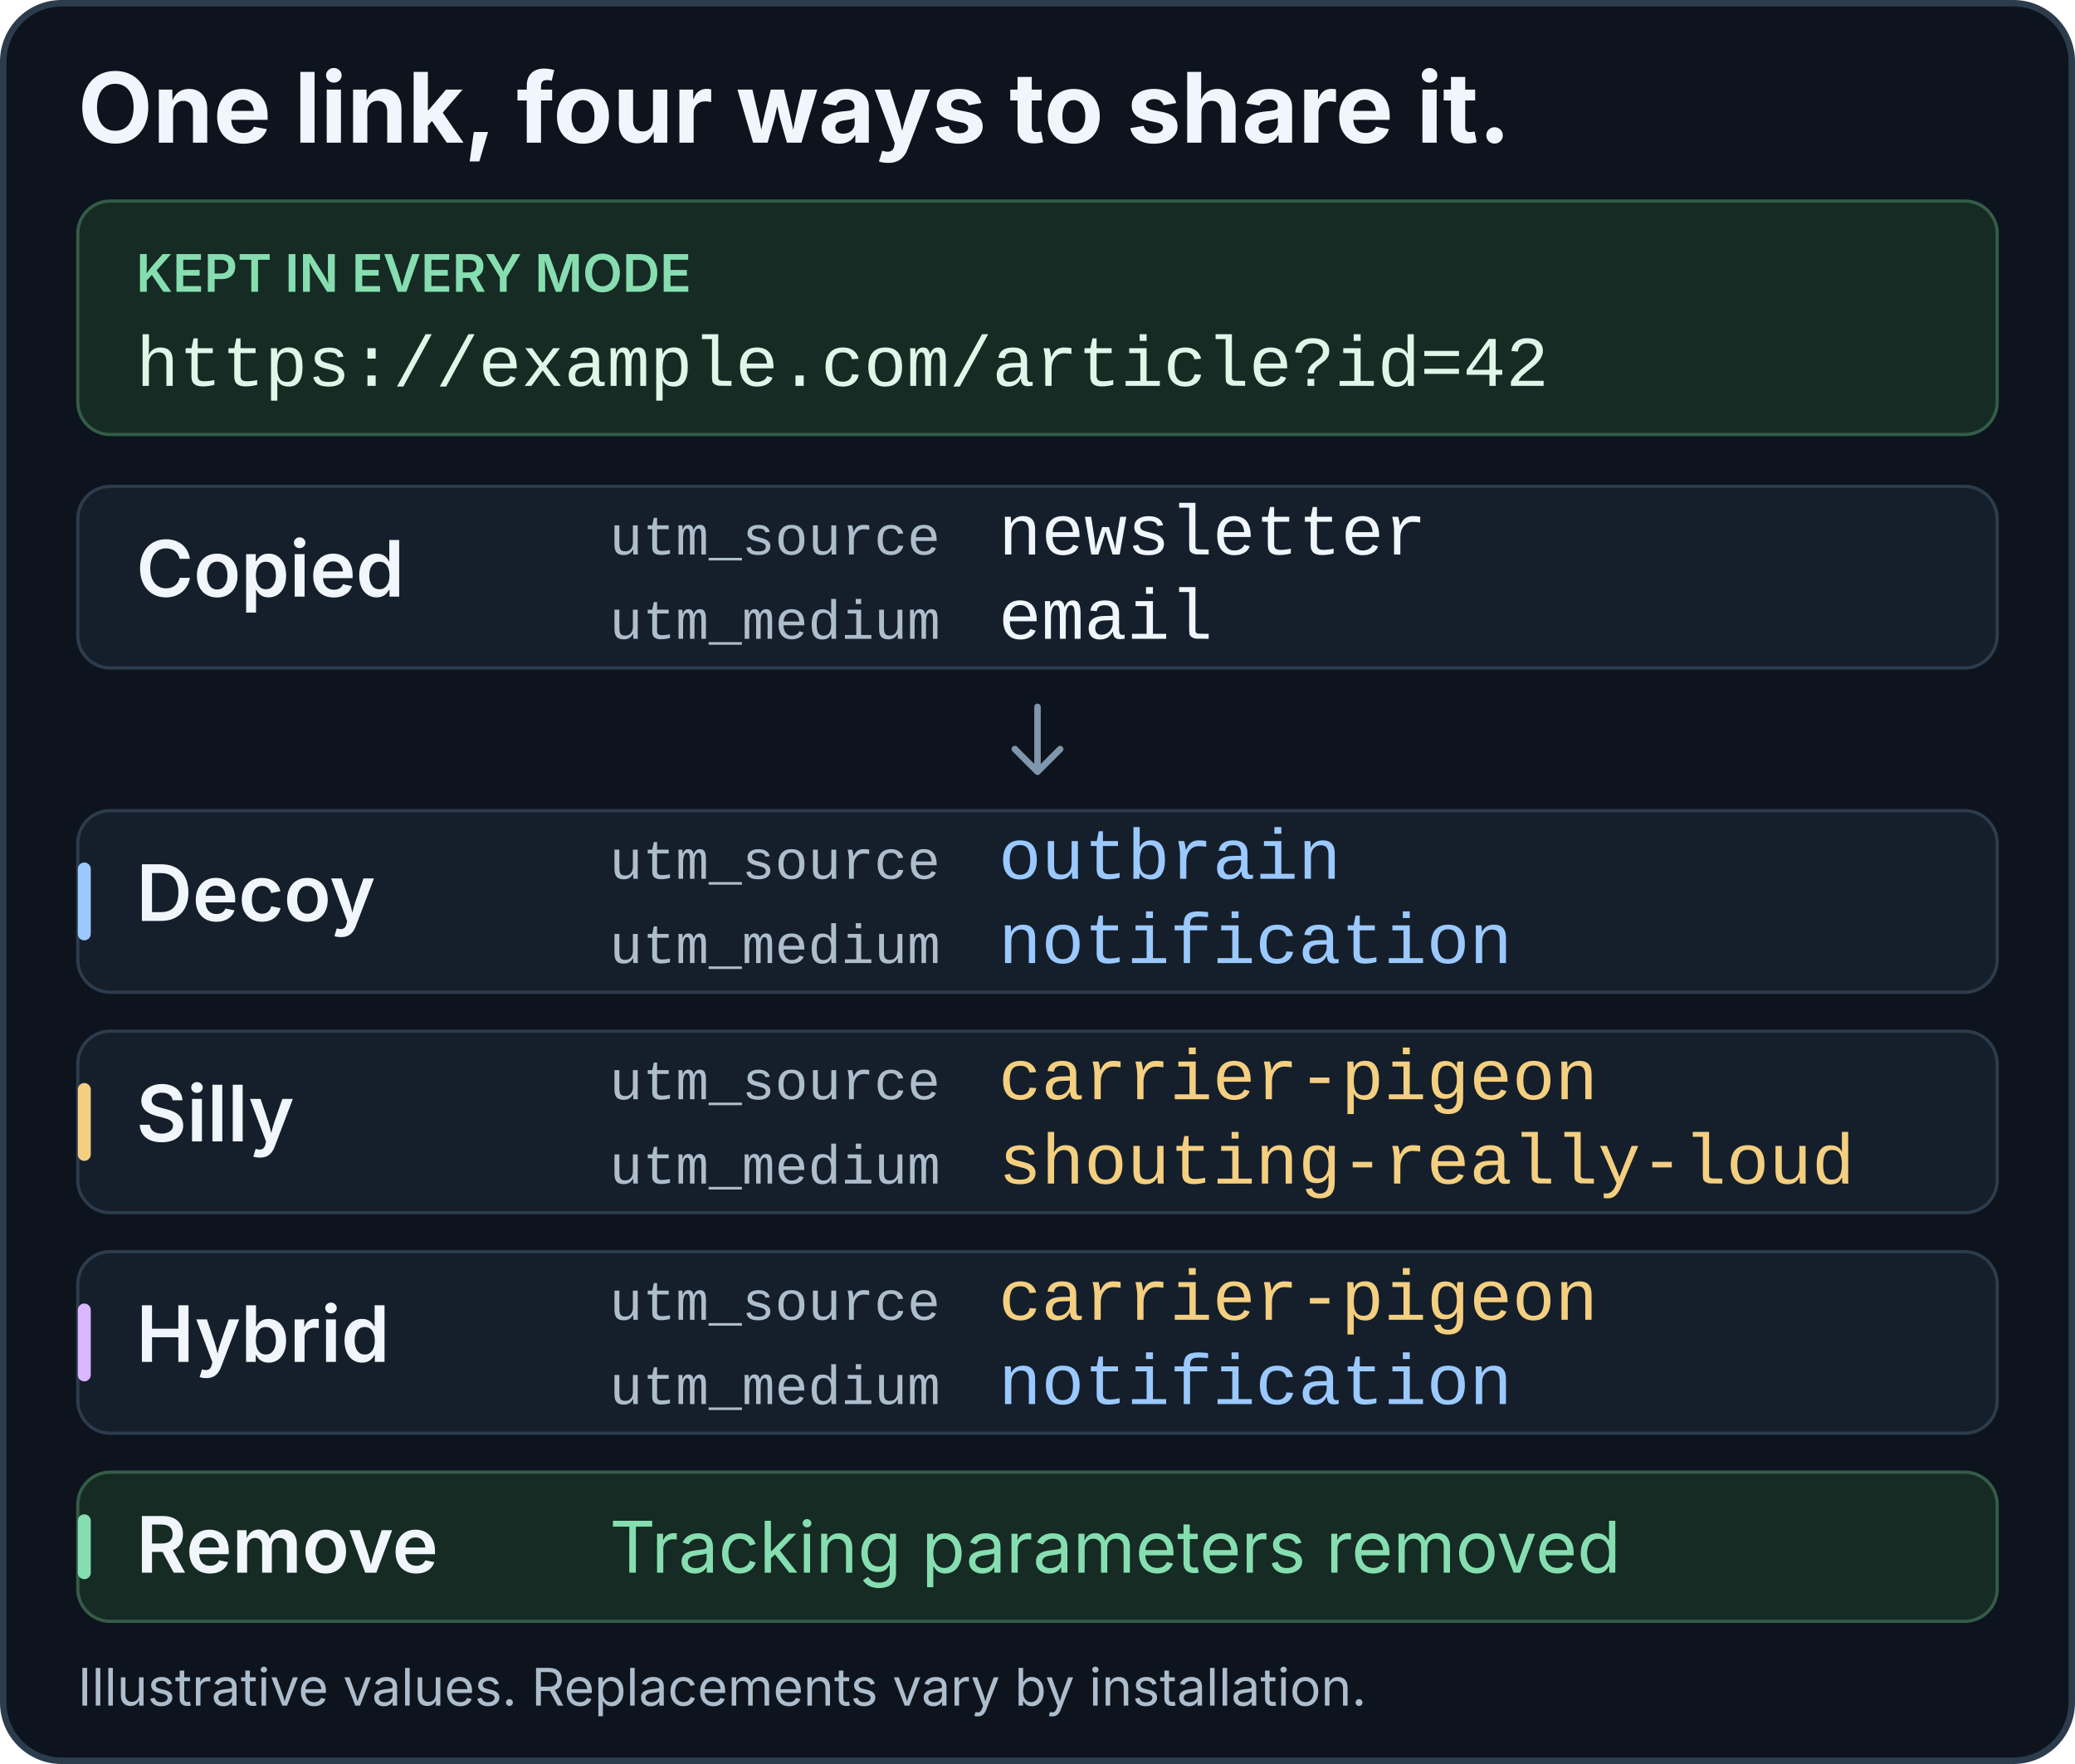
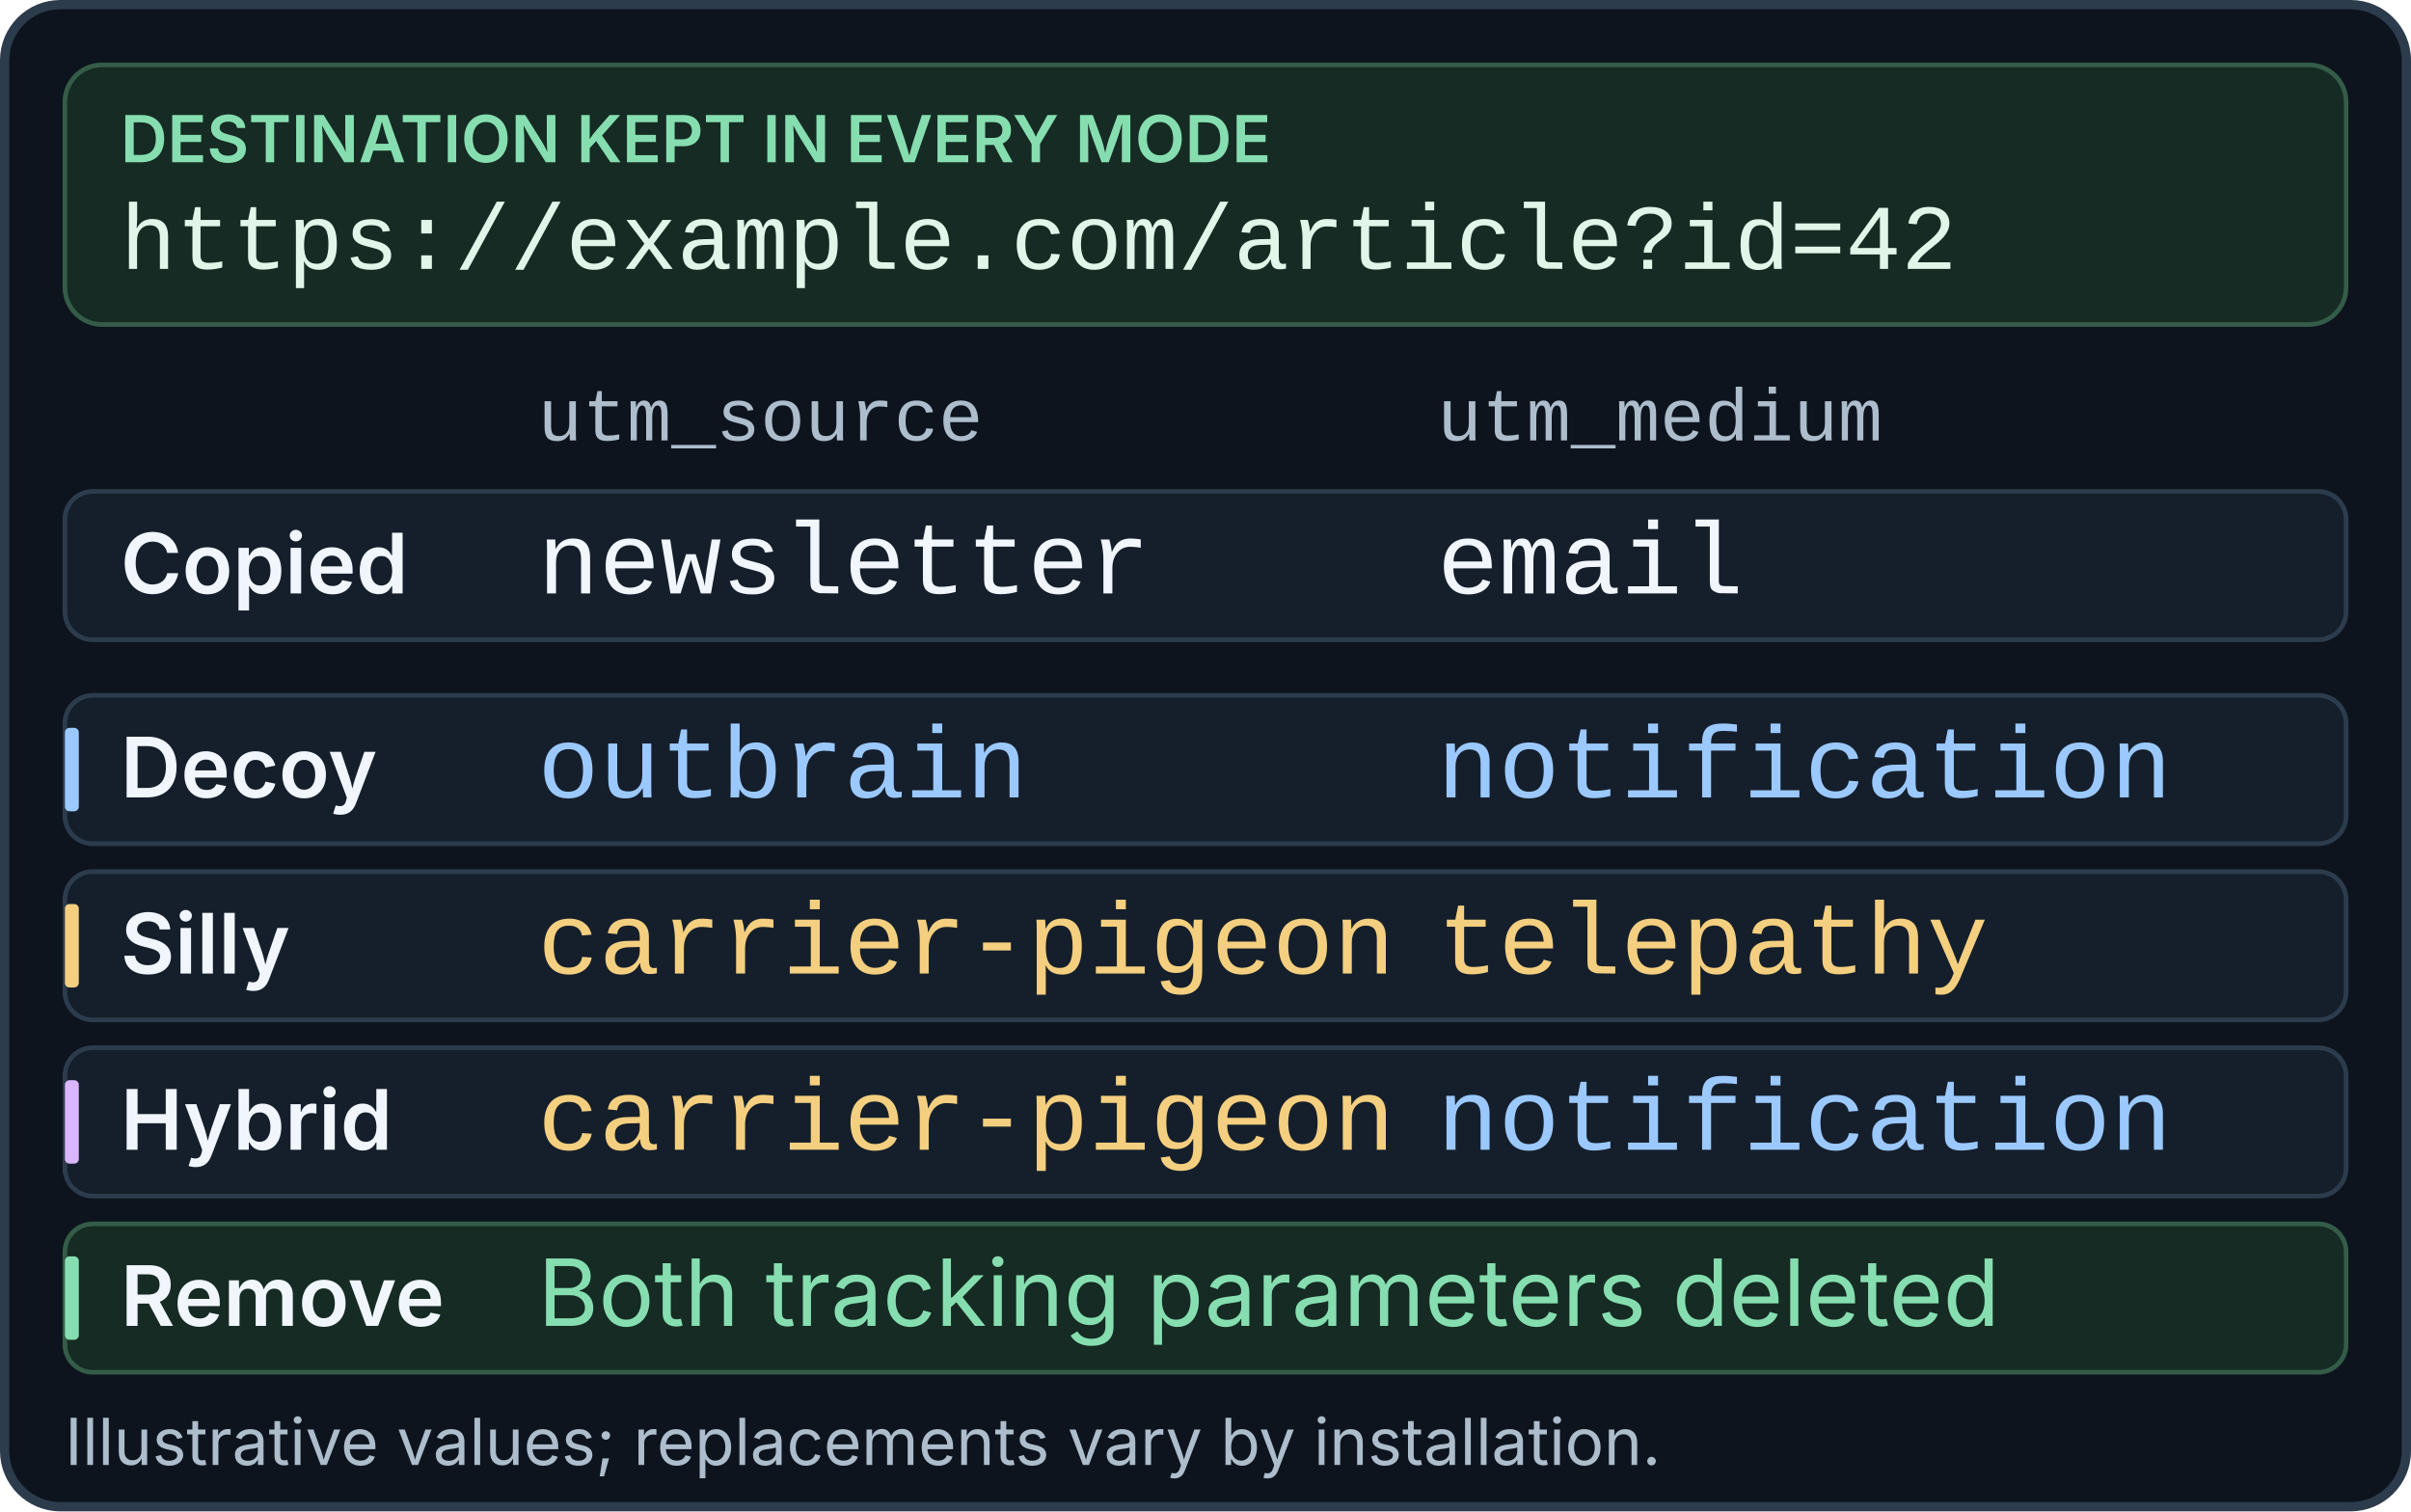
- <svg xmlns="http://www.w3.org/2000/svg" width="640" height="544" viewBox="0 0 640 544" role="img" aria-labelledby="title description">
+ <svg xmlns="http://www.w3.org/2000/svg" width="520" height="326" viewBox="0 0 520 326" role="img" aria-labelledby="title description">
  <style>
    text {
      font-family: -apple-system, BlinkMacSystemFont, 'Segoe UI', sans-serif;
    }
-     .heading {
-       fill: #f0f6fc;
-       font-size: 30px;
-       font-weight: 650;
-     }
    .label {
      fill: #f0f6fc;
-       font-size: 24px;
+       font-size: 18px;
      font-weight: 600;
    }
    .detail {
      fill: #adbdcc;
-       font-size: 16px;
+       font-size: 14px;
    }
    .key {
      fill: #adbdcc;
-       font-size: 17px;
+       font-size: 16px;
    }
    .value {
      font-size: 22px;
    }
    .mono {
      font-family: 'SFMono-Regular', Consolas, 'Liberation Mono', monospace;
    }
  </style>
-   <rect x="1" y="1" width="638" height="542" rx="18" fill="#0d141d" stroke="#2c3c4d" stroke-width="2" />
-   <text x="24" y="44" class="heading">One link, four ways to share it.</text>
-   <rect x="24" y="62" width="592" height="72" rx="10" fill="#152b23" stroke="#345c48" />
-   <text x="42" y="90" fill="#86deb0" font-size="16" font-weight="600">KEPT IN EVERY MODE</text>
-   <text x="42" y="119" fill="#e1f5e9" class="mono value">https://example.com/article?id=42</text>
-   <rect x="24" y="150" width="592" height="56" rx="10" fill="#151f2b" stroke="#2c3c4d" />
-   <text x="42" y="184" class="label">Copied</text>
-   <text x="188" y="171" class="mono key">utm_source</text>
-   <text x="308" y="171" fill="#f0f6fc" class="mono value">newsletter</text>
-   <text x="188" y="197" class="mono key">utm_medium</text>
-   <text x="308" y="197" fill="#f0f6fc" class="mono value">email</text>
-   <path d="M 320 218 V 238 M 313 231 L 320 238 L 327 231" fill="none" stroke="#7f96ad" stroke-width="2" stroke-linecap="round" stroke-linejoin="round" />
-   <rect x="24" y="250" width="592" height="56" rx="10" fill="#151f2b" stroke="#2c3c4d" />
-   <rect x="24" y="266" width="4" height="24" rx="2" fill="#9bc9ff" />
-   <text x="42" y="284" class="label">Decoy</text>
-   <text x="188" y="271" class="mono key">utm_source</text>
-   <text x="308" y="271" fill="#9bc9ff" class="mono value">outbrain</text>
-   <text x="188" y="297" class="mono key">utm_medium</text>
-   <text x="308" y="297" fill="#9bc9ff" class="mono value">notification</text>
-   <rect x="24" y="318" width="592" height="56" rx="10" fill="#151f2b" stroke="#2c3c4d" />
-   <rect x="24" y="334" width="4" height="24" rx="2" fill="#f4cf80" />
-   <text x="42" y="352" class="label">Silly</text>
-   <text x="188" y="339" class="mono key">utm_source</text>
-   <text x="308" y="339" fill="#f4cf80" class="mono value">carrier-pigeon</text>
-   <text x="188" y="365" class="mono key">utm_medium</text>
-   <text x="308" y="365" fill="#f4cf80" class="mono value">shouting-really-loud</text>
-   <rect x="24" y="386" width="592" height="56" rx="10" fill="#151f2b" stroke="#2c3c4d" />
-   <rect x="24" y="402" width="4" height="24" rx="2" fill="#d9b6fd" />
-   <text x="42" y="420" class="label">Hybrid</text>
-   <text x="188" y="407" class="mono key">utm_source</text>
-   <text x="308" y="407" fill="#f4cf80" class="mono value">carrier-pigeon</text>
-   <text x="188" y="433" class="mono key">utm_medium</text>
-   <text x="308" y="433" fill="#9bc9ff" class="mono value">notification</text>
-   <rect x="24" y="454" width="592" height="46" rx="10" fill="#152b23" stroke="#345c48" />
-   <rect x="24" y="467" width="4" height="20" rx="2" fill="#86deb0" />
-   <text x="42" y="485" class="label">Remove</text>
-   <text x="188" y="485" fill="#86deb0" font-size="22">Tracking parameters removed</text>
-   <text x="24" y="526" class="detail">Illustrative values. Replacements vary by installation.</text>
+   <rect x="1" y="1" width="518" height="324" rx="12" fill="#0d141d" stroke="#2c3c4d" stroke-width="2" />
+   <rect x="14" y="14" width="492" height="56" rx="8" fill="#152b23" stroke="#345c48" />
+   <text x="26" y="35" fill="#86deb0" font-size="14" font-weight="600">DESTINATION KEPT IN EVERY MODE</text>
+   <text x="26" y="58" fill="#e1f5e9" class="mono" font-size="20">https://example.com/article?id=42</text>
+   <text x="116" y="95" class="mono key">utm_source</text>
+   <text x="310" y="95" class="mono key">utm_medium</text>
+   <rect x="14" y="106" width="492" height="32" rx="6" fill="#151f2b" stroke="#2c3c4d" />
+   <text x="26" y="128" class="label">Copied</text>
+   <text x="116" y="128" fill="#f0f6fc" class="mono value">newsletter</text>
+   <text x="310" y="128" fill="#f0f6fc" class="mono value">email</text>
+   <rect x="14" y="150" width="492" height="32" rx="6" fill="#151f2b" stroke="#2c3c4d" />
+   <rect x="14" y="157" width="3" height="18" rx="1" fill="#9bc9ff" />
+   <text x="26" y="172" class="label">Decoy</text>
+   <text x="116" y="172" fill="#9bc9ff" class="mono value">outbrain</text>
+   <text x="310" y="172" fill="#9bc9ff" class="mono value">notification</text>
+   <rect x="14" y="188" width="492" height="32" rx="6" fill="#151f2b" stroke="#2c3c4d" />
+   <rect x="14" y="195" width="3" height="18" rx="1" fill="#f4cf80" />
+   <text x="26" y="210" class="label">Silly</text>
+   <text x="116" y="210" fill="#f4cf80" class="mono value">carrier-pigeon</text>
+   <text x="310" y="210" fill="#f4cf80" class="mono value">telepathy</text>
+   <rect x="14" y="226" width="492" height="32" rx="6" fill="#151f2b" stroke="#2c3c4d" />
+   <rect x="14" y="233" width="3" height="18" rx="1" fill="#d9b6fd" />
+   <text x="26" y="248" class="label">Hybrid</text>
+   <text x="116" y="248" fill="#f4cf80" class="mono value">carrier-pigeon</text>
+   <text x="310" y="248" fill="#9bc9ff" class="mono value">notification</text>
+   <rect x="14" y="264" width="492" height="32" rx="6" fill="#152b23" stroke="#345c48" />
+   <rect x="14" y="271" width="3" height="18" rx="1" fill="#86deb0" />
+   <text x="26" y="286" class="label">Remove</text>
+   <text x="116" y="286" fill="#86deb0" font-size="20">Both tracking parameters deleted</text>
+   <text x="14" y="316" class="detail">Illustrative values; replacements vary by installation.</text>
</svg>
